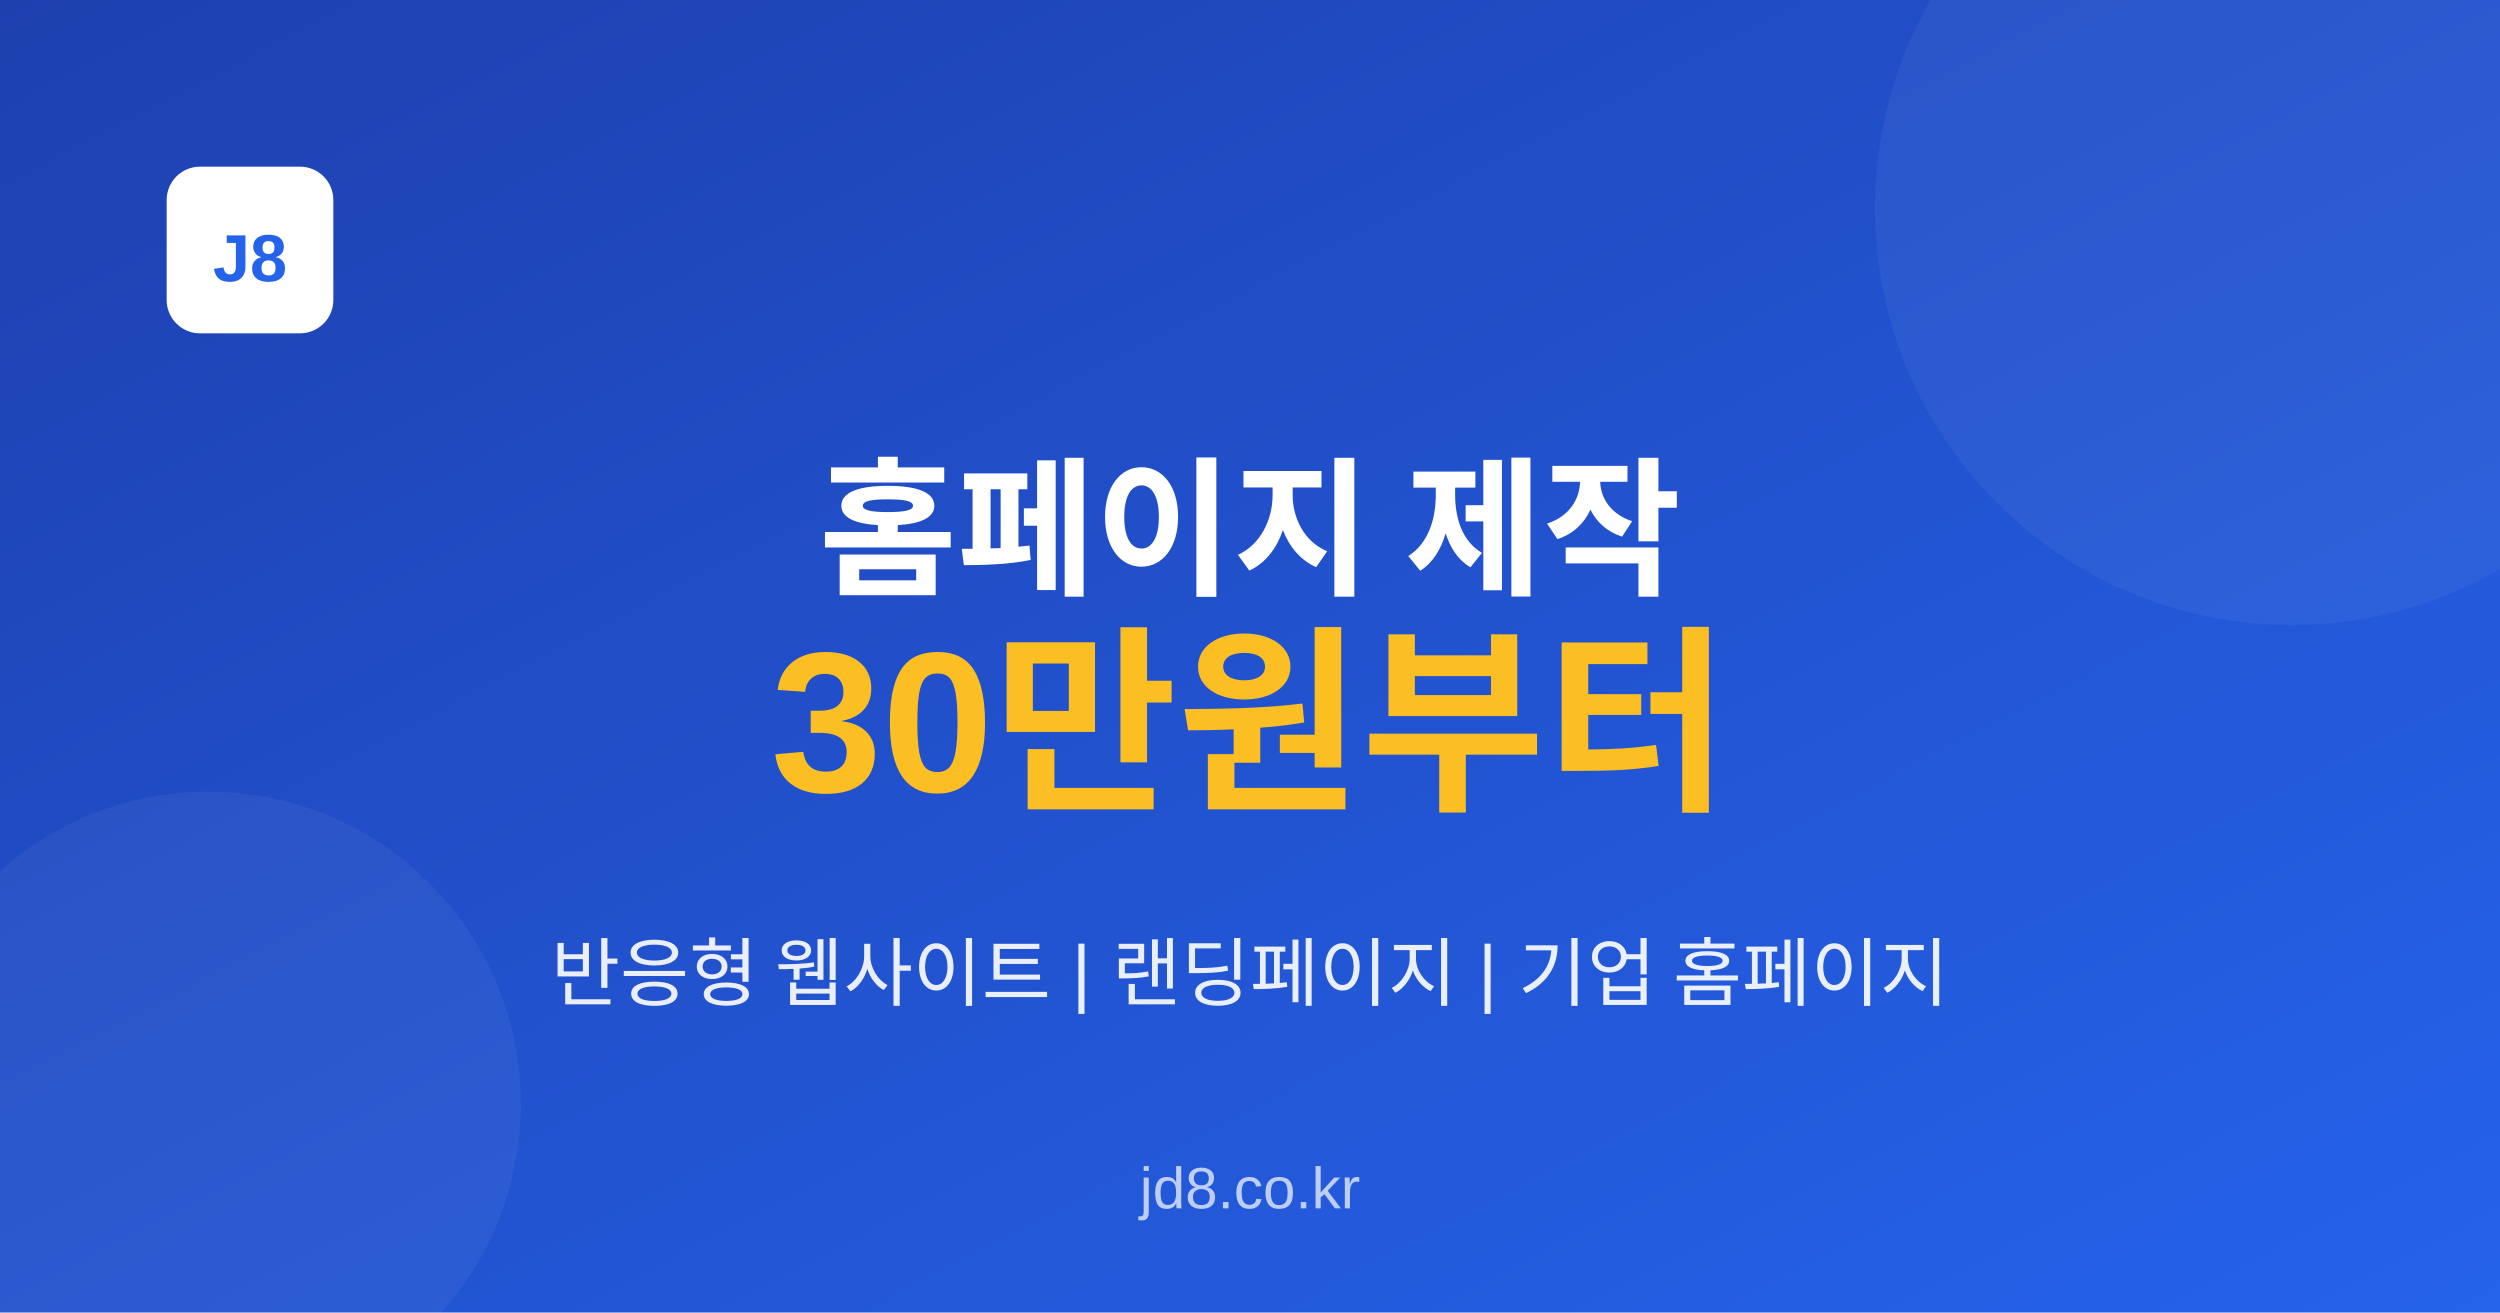
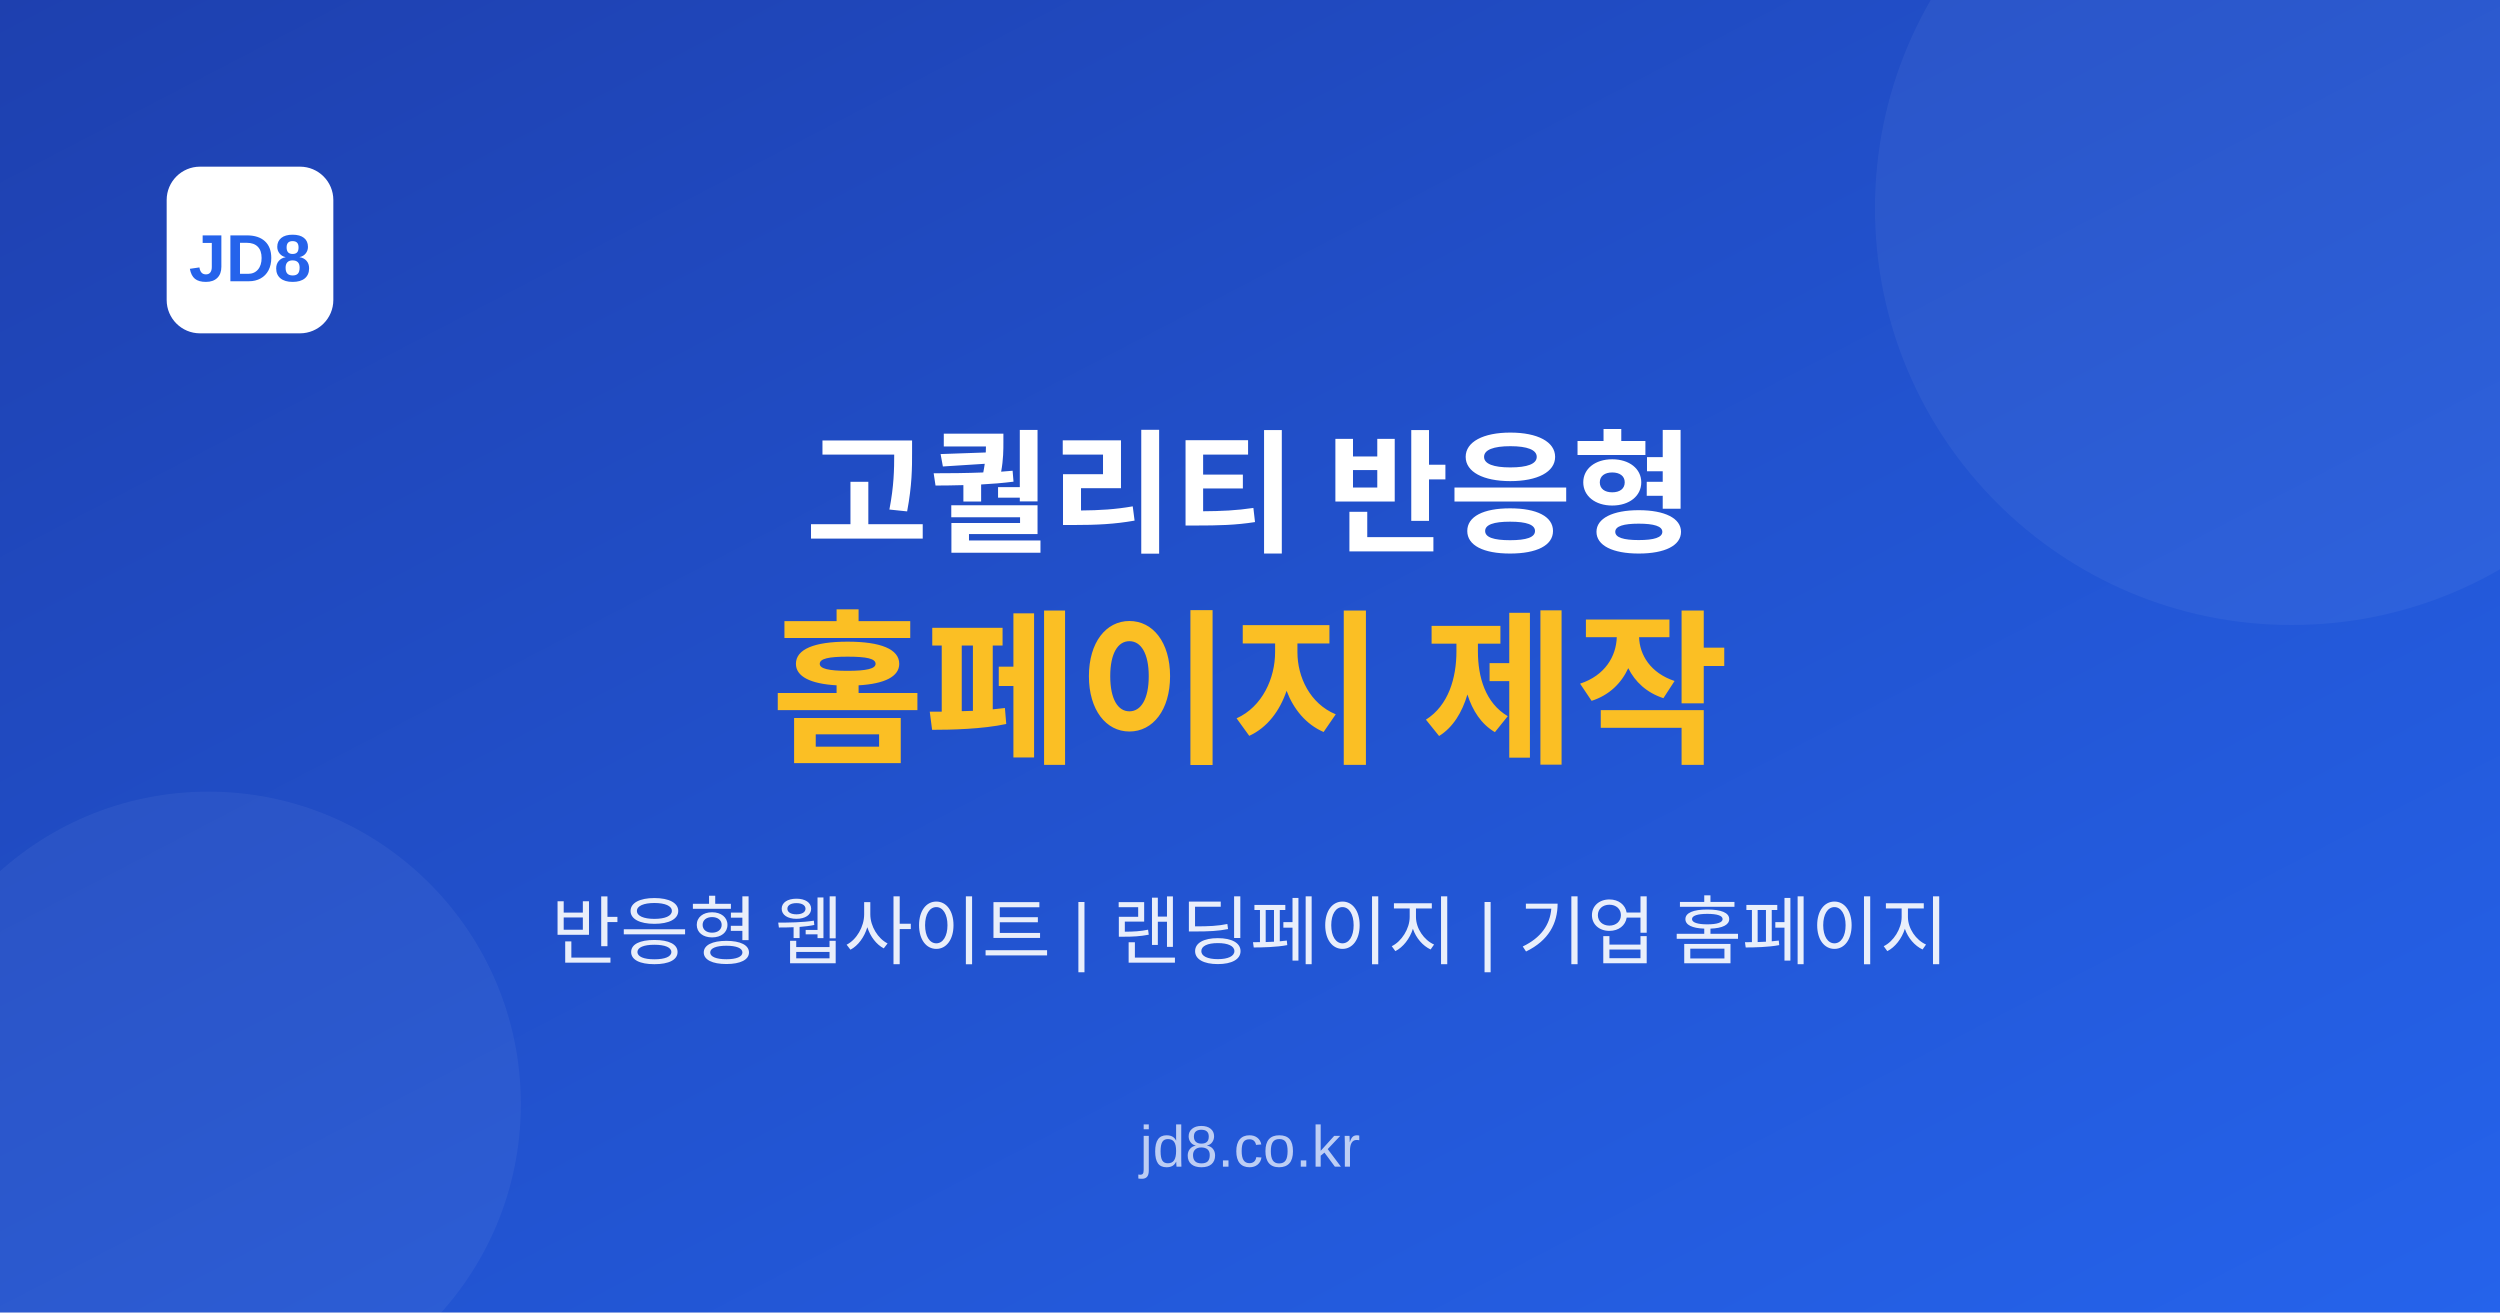
<svg xmlns="http://www.w3.org/2000/svg" viewBox="0 0 1200 630">
  <defs>
    <linearGradient id="bg" x1="0%" y1="0%" x2="100%" y2="100%">
      <stop offset="0%" style="stop-color:#1e40af" />
      <stop offset="100%" style="stop-color:#2563eb" />
    </linearGradient>
  </defs>
  <rect width="1200" height="630" fill="url(#bg)" />
  <circle cx="1100" cy="100" r="200" fill="rgba(255,255,255,0.05)" />
  <circle cx="100" cy="530" r="150" fill="rgba(255,255,255,0.05)" />
  <rect x="80" y="80" width="80" height="80" rx="16" fill="white" />
-   <text x="120" y="135" font-family="Arial, sans-serif" font-size="32" font-weight="bold" fill="#2563eb" text-anchor="middle">J8</text>
-   <text x="600" y="280" font-family="Arial, sans-serif" font-size="72" font-weight="bold" fill="white" text-anchor="middle">홈페이지 제작</text>
-   <text x="600" y="380" font-family="Arial, sans-serif" font-size="96" font-weight="bold" fill="#fbbf24" text-anchor="middle">30만원부터</text>
-   <text x="600" y="480" font-family="Arial, sans-serif" font-size="36" fill="rgba(255,255,255,0.9)" text-anchor="middle">반응형 웹사이트 | 랜딩페이지 | 기업 홈페이지</text>
-   <text x="600" y="580" font-family="Arial, sans-serif" font-size="28" fill="rgba(255,255,255,0.7)" text-anchor="middle">jd8.co.kr</text>
+   <text x="120" y="135" font-family="Arial, sans-serif" font-size="32" font-weight="bold" fill="#2563eb" text-anchor="middle">JD8</text>
+   <text x="600" y="260" font-family="Arial, sans-serif" font-size="64" font-weight="bold" fill="white" text-anchor="middle">고퀄리티 반응형</text>
+   <text x="600" y="360" font-family="Arial, sans-serif" font-size="80" font-weight="bold" fill="#fbbf24" text-anchor="middle">홈페이지 제작</text>
+   <text x="600" y="460" font-family="Arial, sans-serif" font-size="36" fill="rgba(255,255,255,0.9)" text-anchor="middle">반응형 웹사이트 | 랜딩페이지 | 기업 홈페이지</text>
+   <text x="600" y="560" font-family="Arial, sans-serif" font-size="28" fill="rgba(255,255,255,0.7)" text-anchor="middle">jd8.co.kr</text>
</svg>
